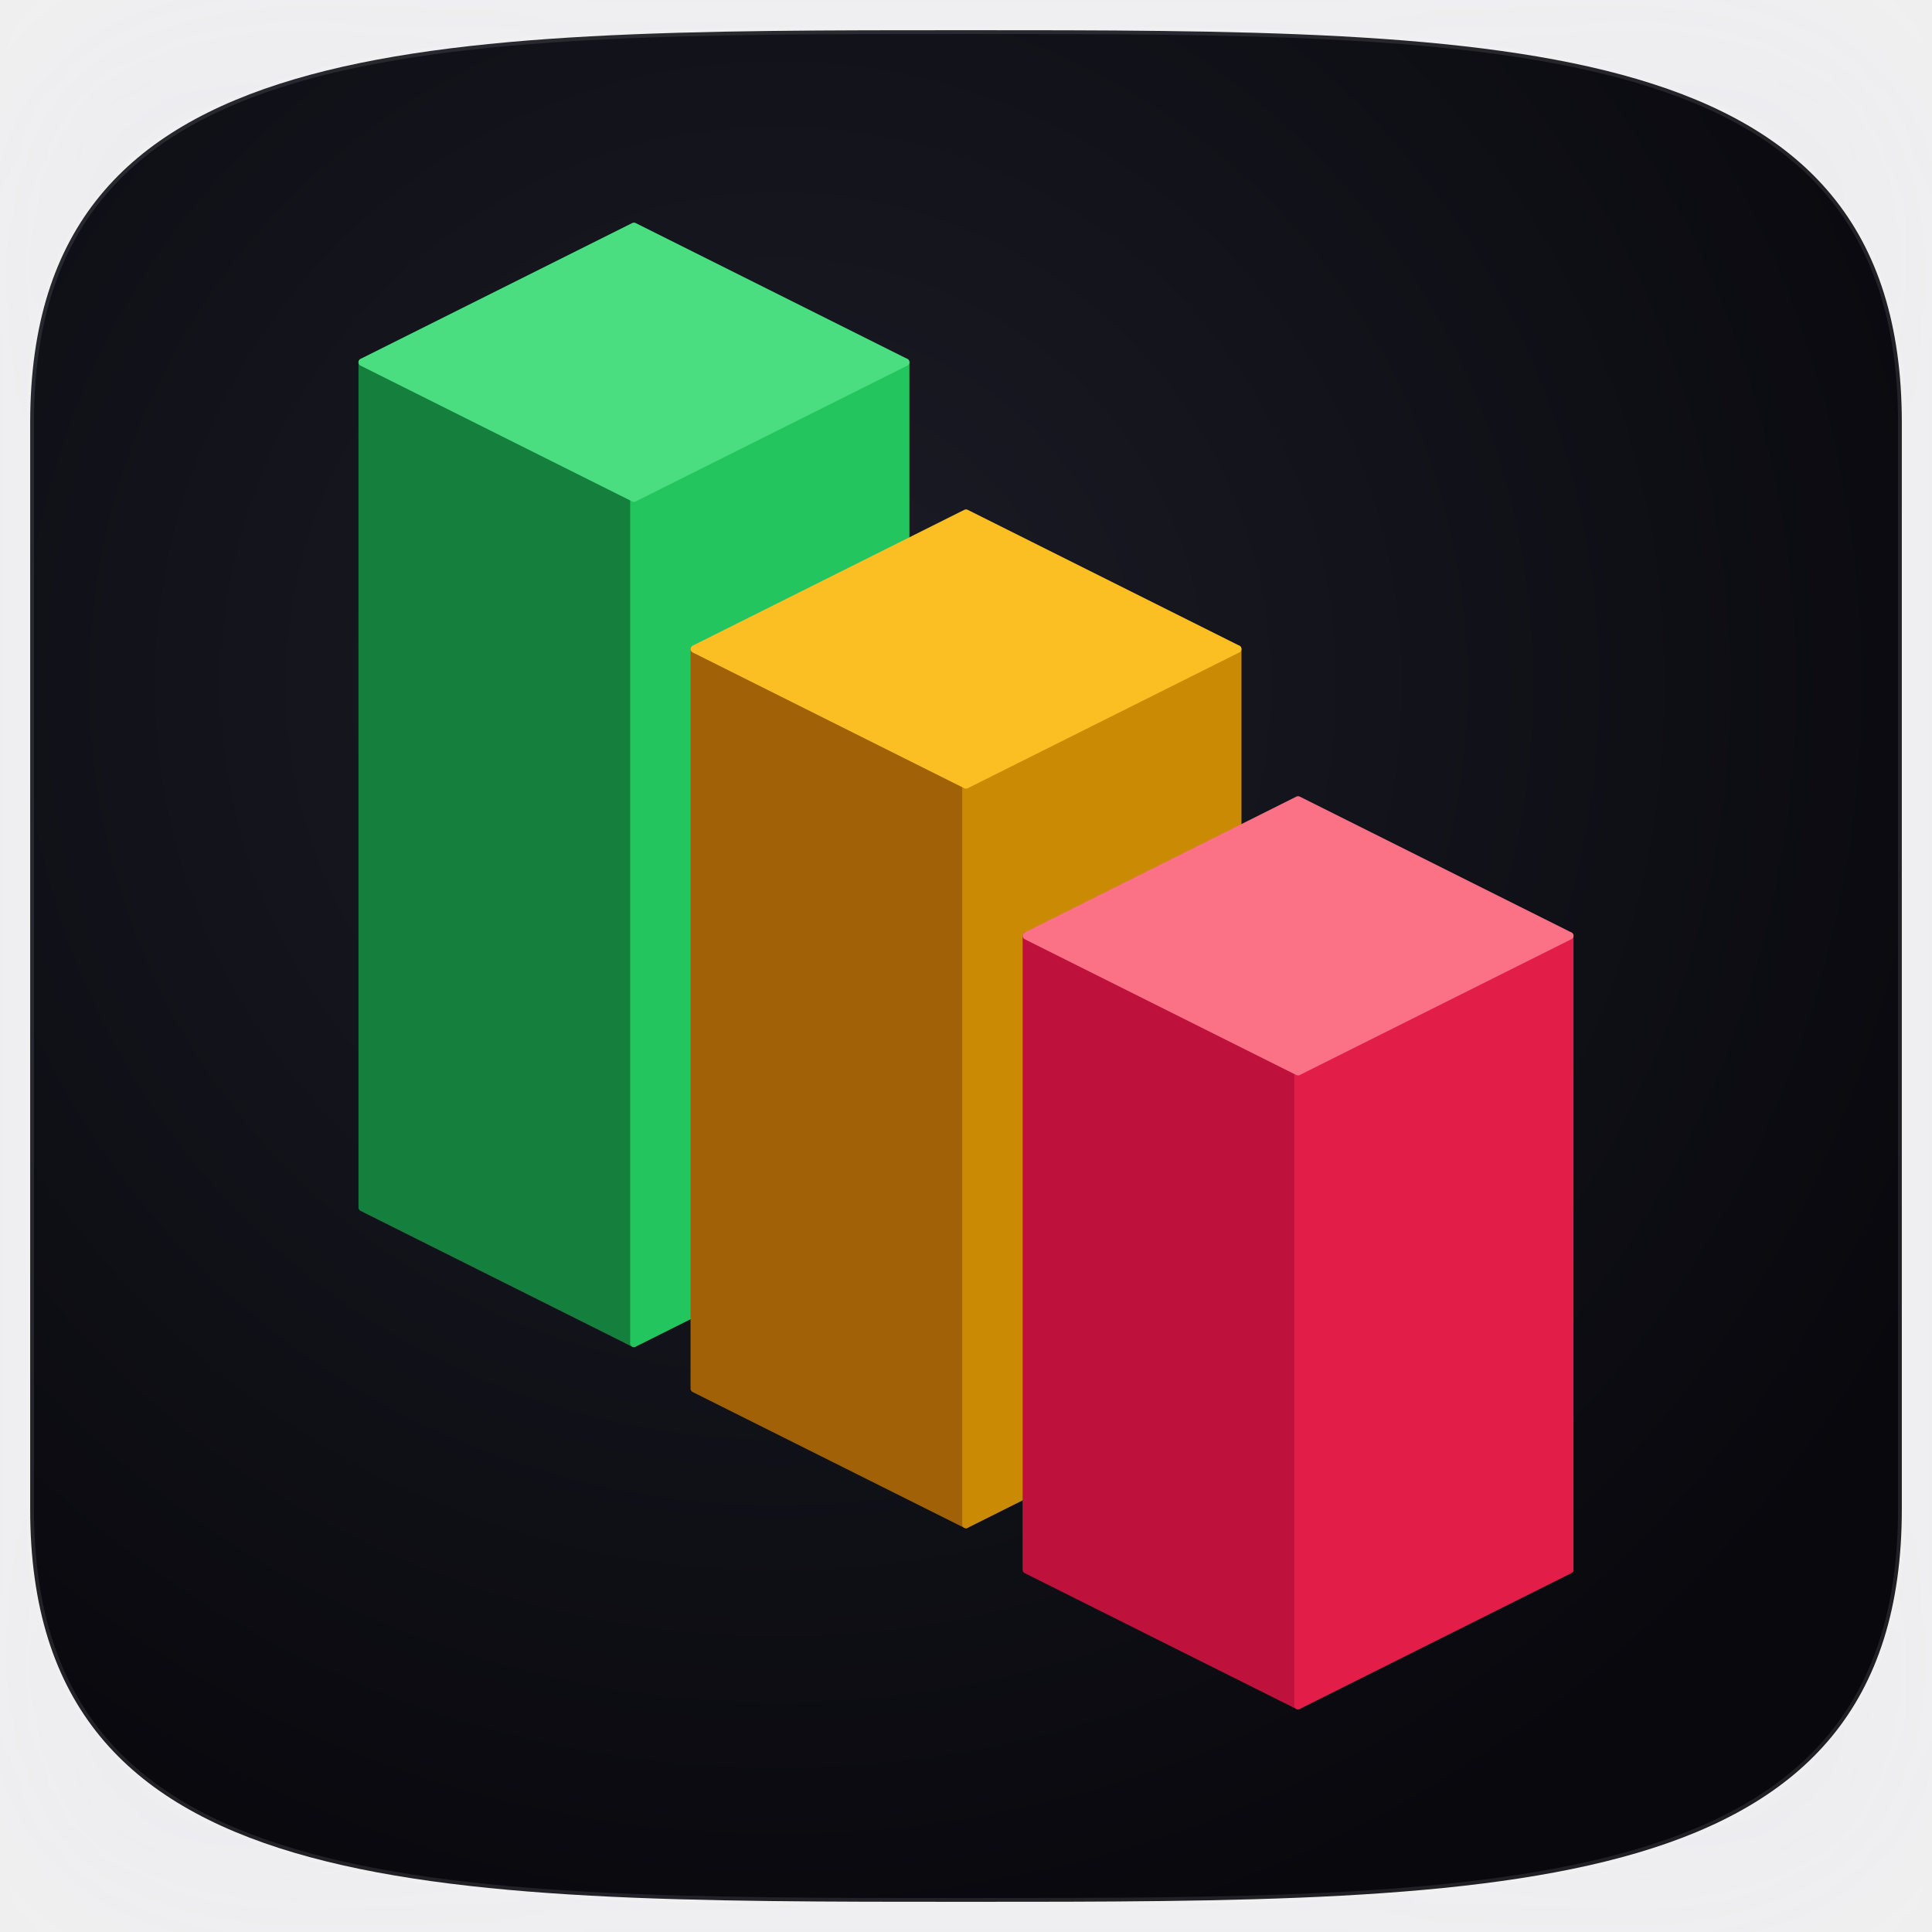
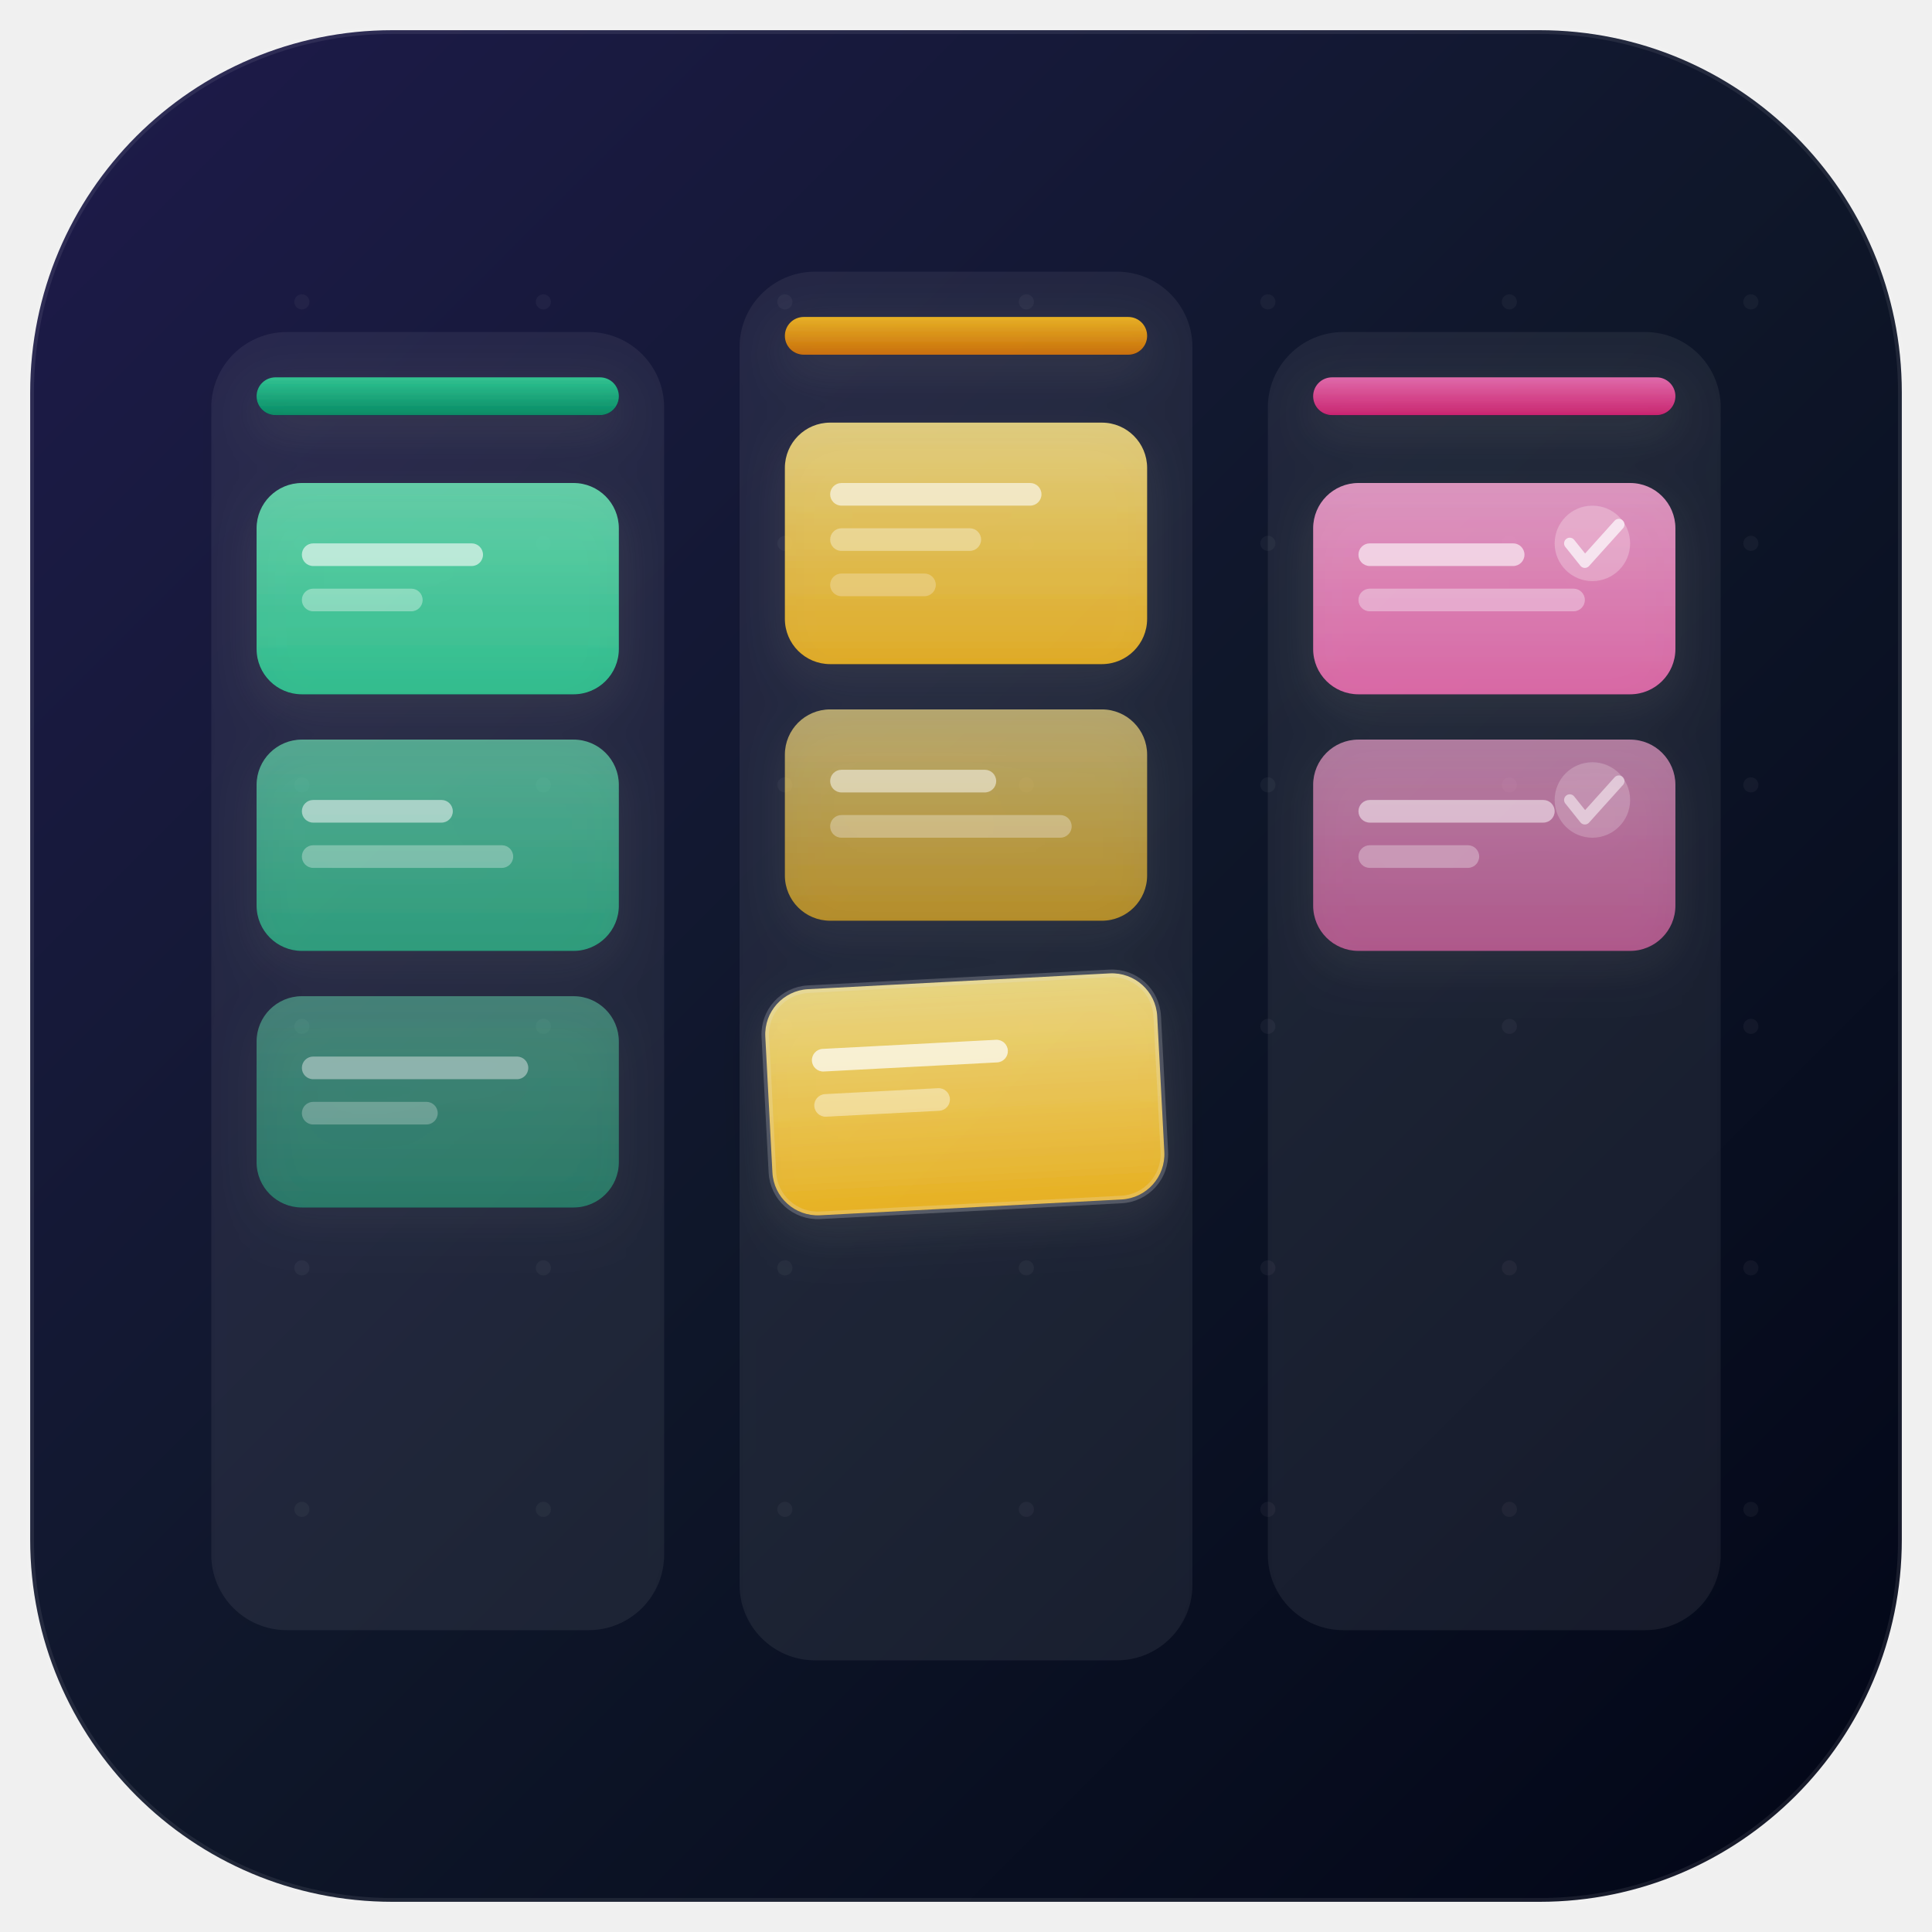
<svg xmlns="http://www.w3.org/2000/svg" viewBox="0 0 256 256" width="256" height="256">
  <defs>
-     <radialGradient id="bg" cx="40%" cy="35%" r="70%">
-       <stop offset="0%" stop-color="#1c1c27" />
-       <stop offset="100%" stop-color="#08080d" />
-     </radialGradient>
+     <linearGradient id="bg" x1="0%" y1="0%" x2="100%" y2="100%">
+       <stop offset="0%" stop-color="#1e1b4b" />
+       <stop offset="50%" stop-color="#0f172a" />
+       <stop offset="100%" stop-color="#020617" />
+     </linearGradient>
+     <linearGradient id="col1" x1="0%" y1="0%" x2="0%" y2="100%">
+       <stop offset="0%" stop-color="#34d399" />
+       <stop offset="100%" stop-color="#059669" />
+     </linearGradient>
+     <linearGradient id="col2" x1="0%" y1="0%" x2="0%" y2="100%">
+       <stop offset="0%" stop-color="#fbbf24" />
+       <stop offset="100%" stop-color="#d97706" />
+     </linearGradient>
+     <linearGradient id="col3" x1="0%" y1="0%" x2="0%" y2="100%">
+       <stop offset="0%" stop-color="#f472b6" />
+       <stop offset="100%" stop-color="#db2777" />
+     </linearGradient>
+     <linearGradient id="card1" x1="0%" y1="0%" x2="0%" y2="100%">
+       <stop offset="0%" stop-color="#6ee7b7" />
+       <stop offset="100%" stop-color="#34d399" />
+     </linearGradient>
+     <linearGradient id="card2" x1="0%" y1="0%" x2="0%" y2="100%">
+       <stop offset="0%" stop-color="#fde68a" />
+       <stop offset="100%" stop-color="#fbbf24" />
+     </linearGradient>
+     <linearGradient id="card3" x1="0%" y1="0%" x2="0%" y2="100%">
+       <stop offset="0%" stop-color="#f9a8d4" />
+       <stop offset="100%" stop-color="#f472b6" />
+     </linearGradient>
+     <filter id="shadow" x="-10%" y="-10%" width="120%" height="120%">
+       <feDropShadow dx="0" dy="2" stdDeviation="3" flood-color="#000" flood-opacity="0.3" />
+     </filter>
    <clipPath id="squircle-clip">
-       <path d="M128,4 C200,4 252,4 252,56 C252,108 252,148 252,200 C252,252 200,252 128,252 C56,252 4,252 4,200 C4,148 4,108 4,56 C4,4 56,4 128,4 Z" />
+       <rect x="4" y="4" width="248" height="248" rx="48" ry="48" />
    </clipPath>
-     <filter id="outer-glow" x="-30%" y="-30%" width="160%" height="160%">
-       <feGaussianBlur stdDeviation="14" result="blur" />
-       <feMerge>
-         <feMergeNode in="blur" />
-         <feMergeNode in="blur" />
-         <feMergeNode in="blur" />
-       </feMerge>
-     </filter>
  </defs>
-   <path d="M128,4 C200,4 252,4 252,56 C252,108 252,148 252,200 C252,252 200,252 128,252 C56,252 4,252 4,200 C4,148 4,108 4,56 C4,4 56,4 128,4 Z" fill="none" stroke="#a78bfa" stroke-width="2" opacity="0.2" filter="url(#outer-glow)" />
-   <path d="M128,4 C200,4 252,4 252,56 C252,108 252,148 252,200 C252,252 200,252 128,252 C56,252 4,252 4,200 C4,148 4,108 4,56 C4,4 56,4 128,4 Z" fill="url(#bg)" />
-   <path d="M128,4 C200,4 252,4 252,56 C252,108 252,148 252,200 C252,252 200,252 128,252 C56,252 4,252 4,200 C4,148 4,108 4,56 C4,4 56,4 128,4 Z" fill="none" stroke="white" stroke-width="1" opacity="0.1" />
+   <rect x="4" y="4" width="248" height="248" rx="48" ry="48" fill="url(#bg)" />
+   <rect x="4" y="4" width="248" height="248" rx="48" ry="48" fill="none" stroke="white" stroke-width="1" opacity="0.08" />
  <g clip-path="url(#squircle-clip)">
-     <g>
-       <polygon points="48,160 48,48 84,66 84,178" fill="#15803d" stroke="#15803d" stroke-width="1" stroke-linejoin="round" />
-       <polygon points="84,66 120,48 120,160 84,178" fill="#22c55e" stroke="#22c55e" stroke-width="1" stroke-linejoin="round" />
-       <polygon points="48,48 84,30 120,48 84,66" fill="#4ade80" stroke="#4ade80" stroke-width="1" stroke-linejoin="round" />
+     <g opacity="0.04" fill="white">
+       <circle cx="40" cy="40" r="1" />
+       <circle cx="72" cy="40" r="1" />
+       <circle cx="104" cy="40" r="1" />
+       <circle cx="136" cy="40" r="1" />
+       <circle cx="168" cy="40" r="1" />
+       <circle cx="200" cy="40" r="1" />
+       <circle cx="232" cy="40" r="1" />
+       <circle cx="40" cy="72" r="1" />
+       <circle cx="72" cy="72" r="1" />
+       <circle cx="104" cy="72" r="1" />
+       <circle cx="136" cy="72" r="1" />
+       <circle cx="168" cy="72" r="1" />
+       <circle cx="200" cy="72" r="1" />
+       <circle cx="232" cy="72" r="1" />
+       <circle cx="40" cy="104" r="1" />
+       <circle cx="72" cy="104" r="1" />
+       <circle cx="104" cy="104" r="1" />
+       <circle cx="136" cy="104" r="1" />
+       <circle cx="168" cy="104" r="1" />
+       <circle cx="200" cy="104" r="1" />
+       <circle cx="232" cy="104" r="1" />
+       <circle cx="40" cy="136" r="1" />
+       <circle cx="72" cy="136" r="1" />
+       <circle cx="104" cy="136" r="1" />
+       <circle cx="136" cy="136" r="1" />
+       <circle cx="168" cy="136" r="1" />
+       <circle cx="200" cy="136" r="1" />
+       <circle cx="232" cy="136" r="1" />
+       <circle cx="40" cy="168" r="1" />
+       <circle cx="72" cy="168" r="1" />
+       <circle cx="104" cy="168" r="1" />
+       <circle cx="136" cy="168" r="1" />
+       <circle cx="168" cy="168" r="1" />
+       <circle cx="200" cy="168" r="1" />
+       <circle cx="232" cy="168" r="1" />
+       <circle cx="40" cy="200" r="1" />
+       <circle cx="72" cy="200" r="1" />
+       <circle cx="104" cy="200" r="1" />
+       <circle cx="136" cy="200" r="1" />
+       <circle cx="168" cy="200" r="1" />
+       <circle cx="200" cy="200" r="1" />
+       <circle cx="232" cy="200" r="1" />
    </g>
-     <g>
-       <polygon points="92,184 92,86 128,104 128,202" fill="#a16207" stroke="#a16207" stroke-width="1" stroke-linejoin="round" />
-       <polygon points="128,104 164,86 164,184 128,202" fill="#ca8a04" stroke="#ca8a04" stroke-width="1" stroke-linejoin="round" />
-       <polygon points="92,86 128,68 164,86 128,104" fill="#fbbf24" stroke="#fbbf24" stroke-width="1" stroke-linejoin="round" />
+     <g filter="url(#shadow)">
+       <rect x="28" y="44" width="60" height="172" rx="10" fill="white" opacity="0.06" />
+       <rect x="34" y="50" width="48" height="5" rx="2.5" fill="url(#col1)" opacity="0.9" />
+       <rect x="34" y="64" width="48" height="28" rx="6" fill="url(#card1)" opacity="0.85" />
+       <rect x="40" y="72" width="24" height="3" rx="1.5" fill="white" opacity="0.6" />
+       <rect x="40" y="78" width="16" height="3" rx="1.5" fill="white" opacity="0.35" />
+       <rect x="34" y="98" width="48" height="28" rx="6" fill="url(#card1)" opacity="0.65" />
+       <rect x="40" y="106" width="20" height="3" rx="1.5" fill="white" opacity="0.5" />
+       <rect x="40" y="112" width="28" height="3" rx="1.5" fill="white" opacity="0.3" />
+       <rect x="34" y="132" width="48" height="28" rx="6" fill="url(#card1)" opacity="0.45" />
+       <rect x="40" y="140" width="30" height="3" rx="1.5" fill="white" opacity="0.4" />
+       <rect x="40" y="146" width="18" height="3" rx="1.5" fill="white" opacity="0.25" />
    </g>
-     <g>
-       <polygon points="136,208 136,124 172,142 172,226" fill="#be123c" stroke="#be123c" stroke-width="1" stroke-linejoin="round" />
-       <polygon points="172,142 208,124 208,208 172,226" fill="#e11d48" stroke="#e11d48" stroke-width="1" stroke-linejoin="round" />
-       <polygon points="136,124 172,106 208,124 172,142" fill="#fb7185" stroke="#fb7185" stroke-width="1" stroke-linejoin="round" />
+     <g filter="url(#shadow)">
+       <rect x="98" y="36" width="60" height="184" rx="10" fill="white" opacity="0.06" />
+       <rect x="104" y="42" width="48" height="5" rx="2.5" fill="url(#col2)" opacity="0.9" />
+       <rect x="104" y="56" width="48" height="32" rx="6" fill="url(#card2)" opacity="0.85" />
+       <rect x="110" y="64" width="28" height="3" rx="1.5" fill="white" opacity="0.6" />
+       <rect x="110" y="70" width="20" height="3" rx="1.5" fill="white" opacity="0.35" />
+       <rect x="110" y="76" width="14" height="3" rx="1.5" fill="white" opacity="0.25" />
+       <rect x="104" y="94" width="48" height="28" rx="6" fill="url(#card2)" opacity="0.65" />
+       <rect x="110" y="102" width="22" height="3" rx="1.5" fill="white" opacity="0.5" />
+       <rect x="110" y="108" width="32" height="3" rx="1.5" fill="white" opacity="0.3" />
+       <g transform="rotate(-3, 128, 148)">
+         <rect x="102" y="130" width="52" height="30" rx="6" fill="url(#card2)" opacity="0.9" stroke="white" stroke-width="1" stroke-opacity="0.2" />
+         <rect x="108" y="138" width="26" height="3" rx="1.5" fill="white" opacity="0.7" />
+         <rect x="108" y="144" width="18" height="3" rx="1.5" fill="white" opacity="0.4" />
+       </g>
+     </g>
+     <g filter="url(#shadow)">
+       <rect x="168" y="44" width="60" height="172" rx="10" fill="white" opacity="0.06" />
+       <rect x="174" y="50" width="48" height="5" rx="2.5" fill="url(#col3)" opacity="0.9" />
+       <rect x="174" y="64" width="48" height="28" rx="6" fill="url(#card3)" opacity="0.85" />
+       <rect x="180" y="72" width="22" height="3" rx="1.5" fill="white" opacity="0.6" />
+       <rect x="180" y="78" width="30" height="3" rx="1.5" fill="white" opacity="0.35" />
+       <circle cx="211" cy="72" r="5" fill="white" opacity="0.25" />
+       <path d="M208,72 L210,74.5 L214.5,69.5" fill="none" stroke="white" stroke-width="1.5" stroke-linecap="round" stroke-linejoin="round" opacity="0.7" />
+       <rect x="174" y="98" width="48" height="28" rx="6" fill="url(#card3)" opacity="0.65" />
+       <rect x="180" y="106" width="26" height="3" rx="1.5" fill="white" opacity="0.5" />
+       <rect x="180" y="112" width="16" height="3" rx="1.5" fill="white" opacity="0.3" />
+       <circle cx="211" cy="106" r="5" fill="white" opacity="0.2" />
+       <path d="M208,106 L210,108.5 L214.5,103.5" fill="none" stroke="white" stroke-width="1.5" stroke-linecap="round" stroke-linejoin="round" opacity="0.5" />
    </g>
  </g>
</svg>
